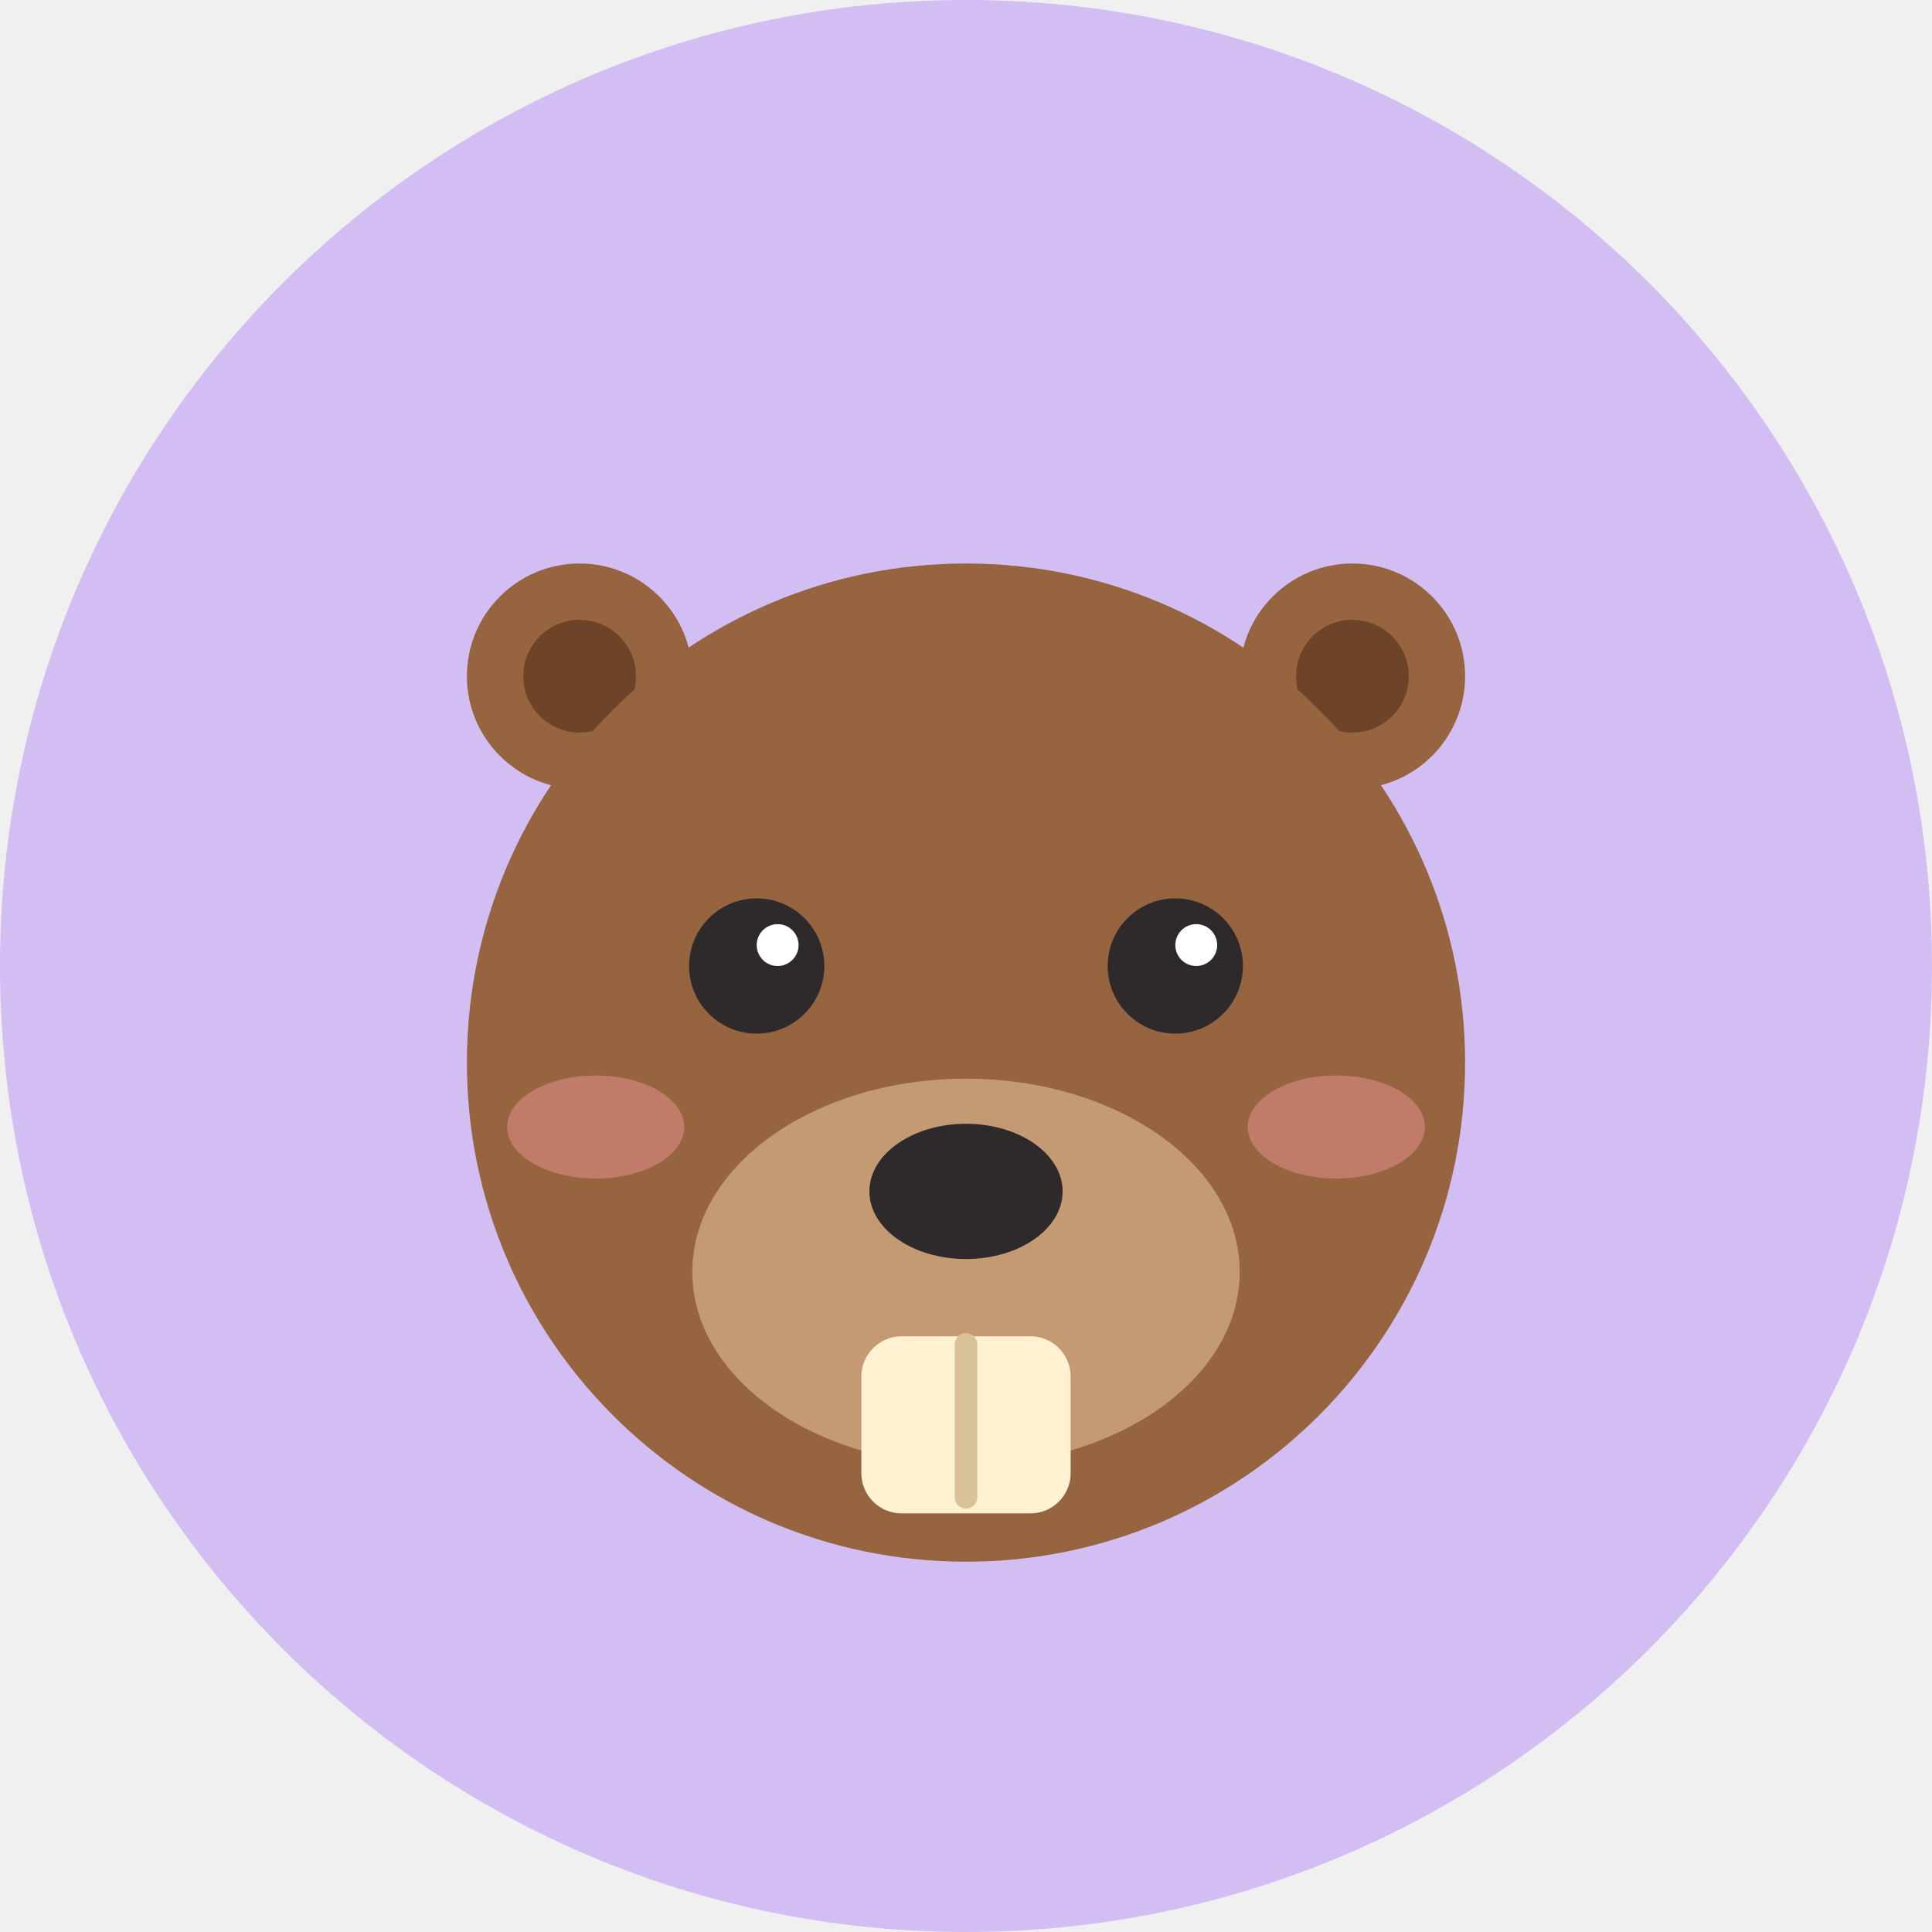
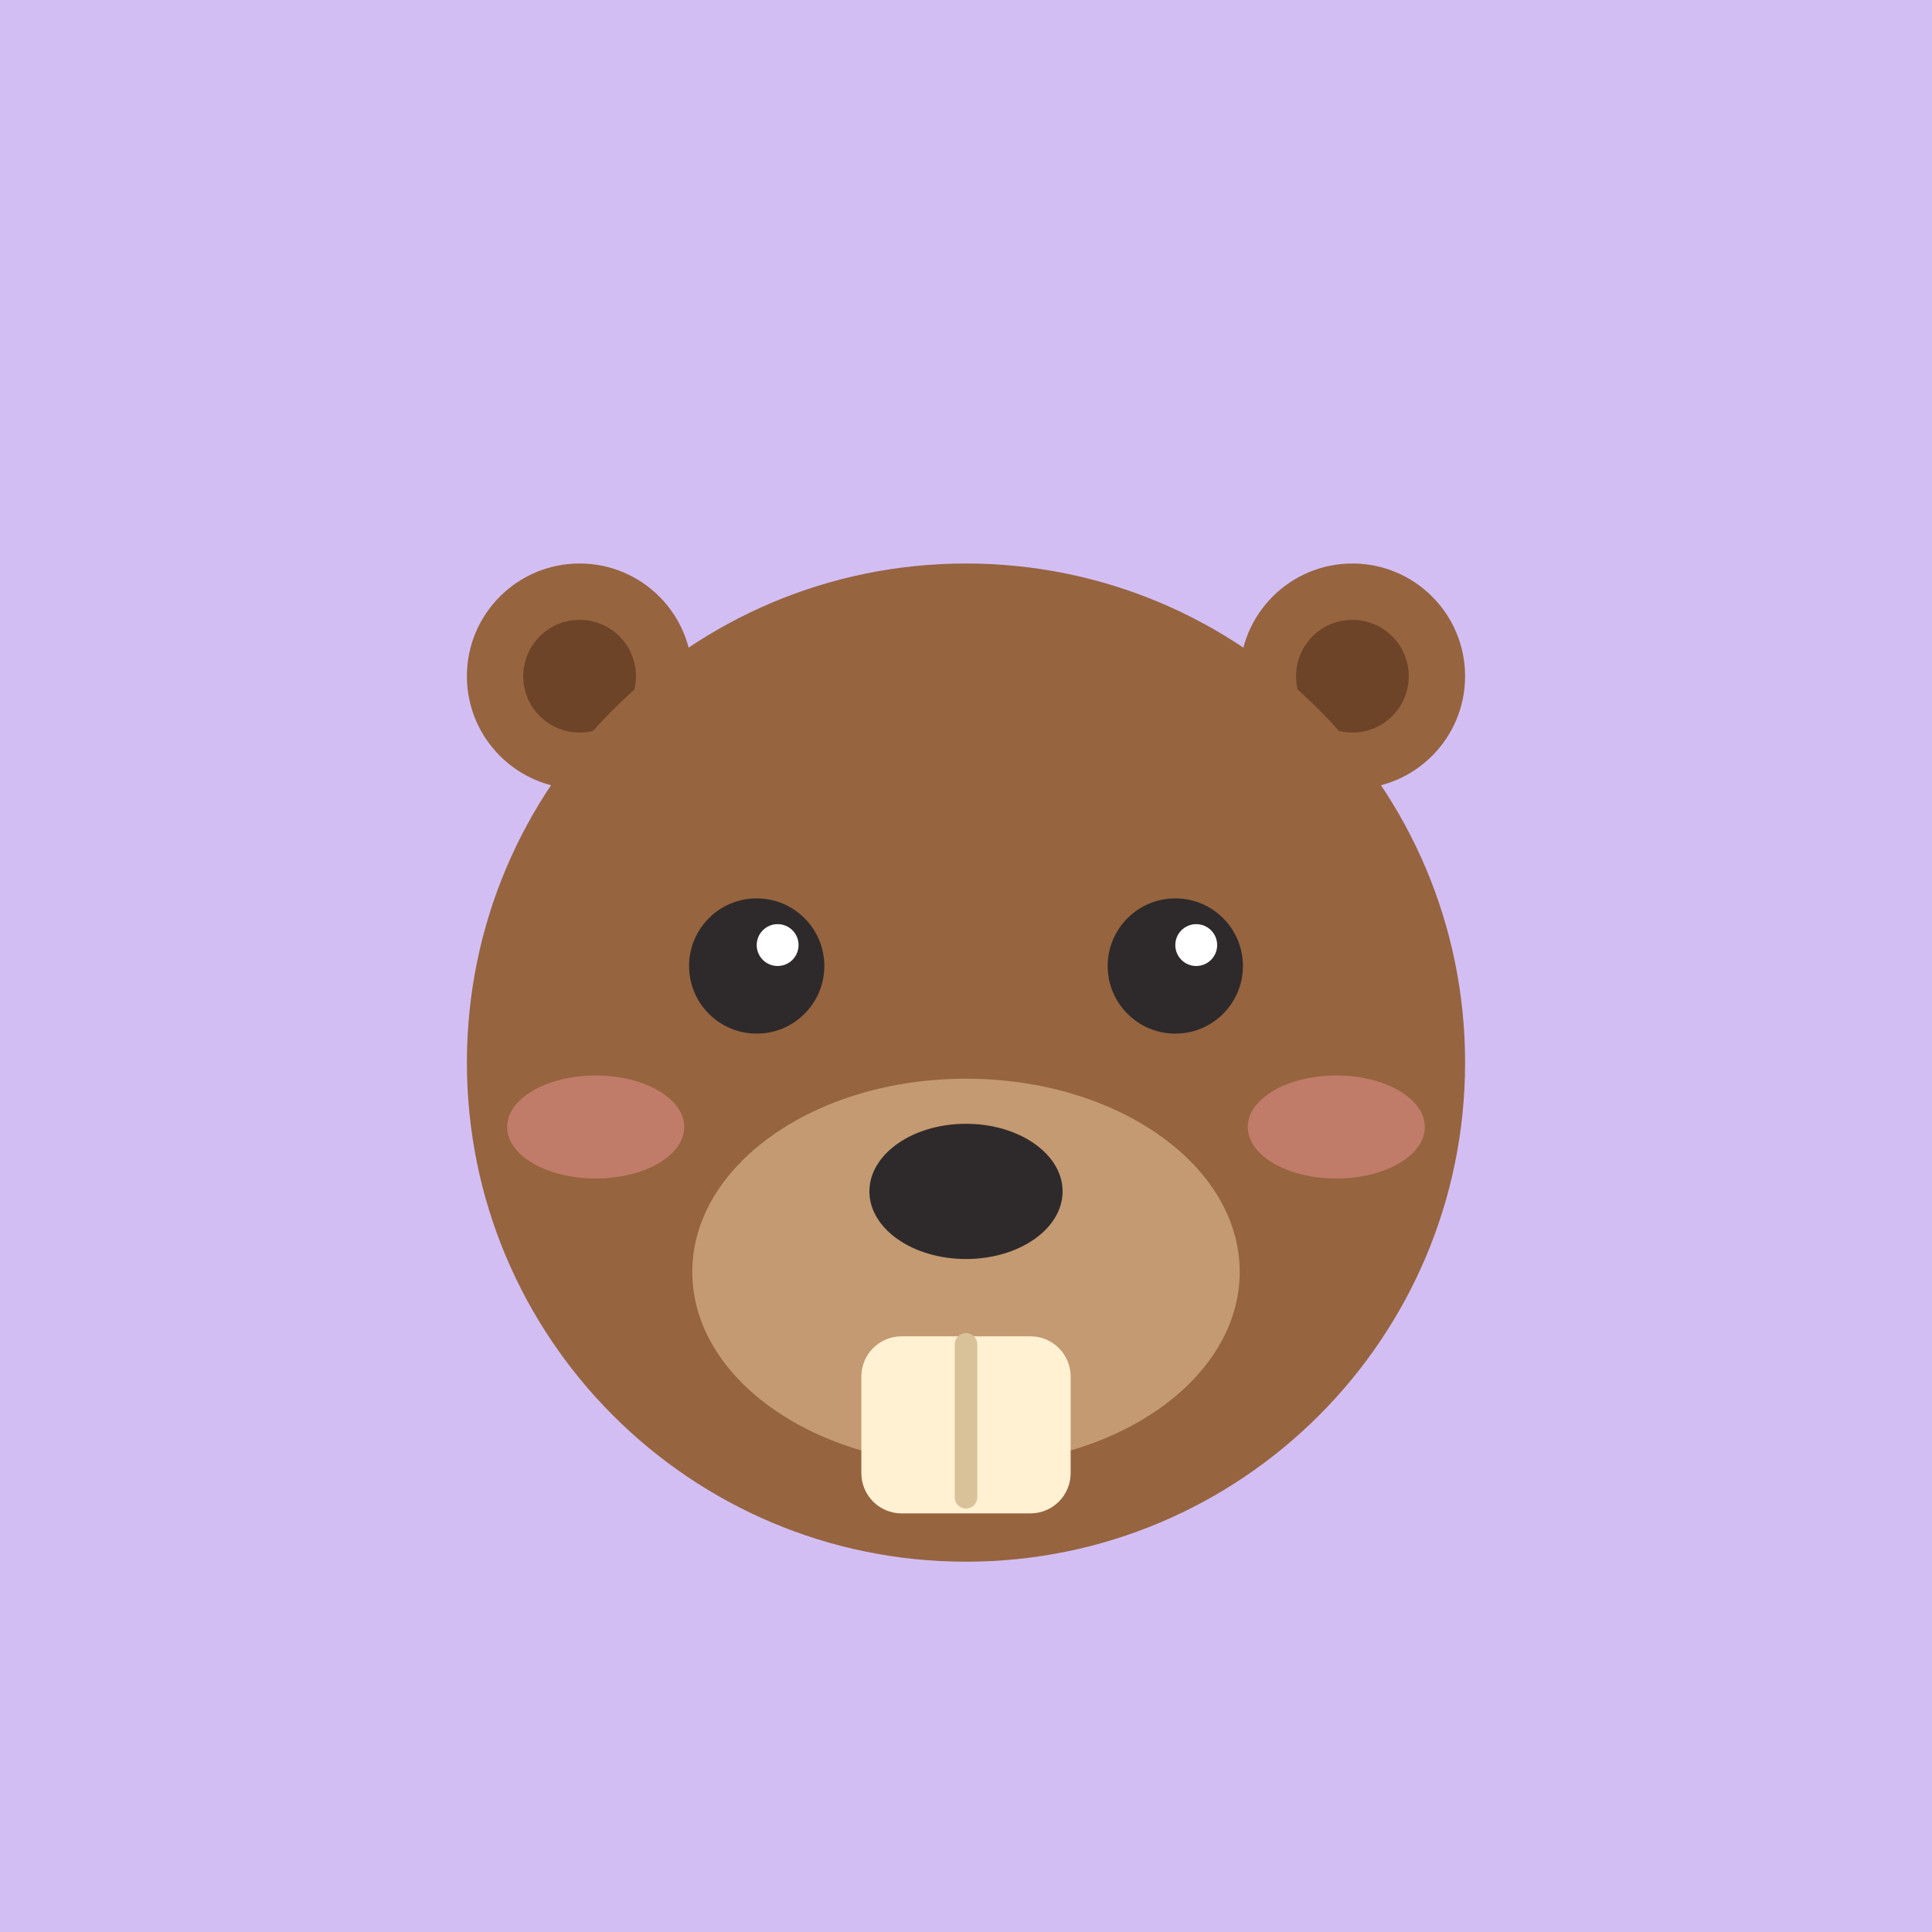
<svg xmlns="http://www.w3.org/2000/svg" viewBox="0 0 120 120" width="120" height="120">
-   <defs>
-     <clipPath id="clip-beaver-lav">
-       <circle cx="60" cy="60" r="60" />
-     </clipPath>
-   </defs>
-   <g clip-path="url(#clip-beaver-lav)">
-     <rect width="120" height="120" fill="#D3BEF4" />
-     <circle cx="36" cy="42" r="7" fill="#96643F" />
-     <circle cx="84" cy="42" r="7" fill="#96643F" />
-     <circle cx="36" cy="42" r="3.5" fill="#6E4428" />
-     <circle cx="84" cy="42" r="3.5" fill="#6E4428" />
-     <circle cx="60" cy="66" r="31" fill="#96643F" />
-     <ellipse cx="60" cy="79" rx="17" ry="12" fill="#C49A72" />
-     <circle cx="47" cy="60" r="4.2" fill="#2E2A2B" />
-     <circle cx="48.3" cy="58.7" r="1.3" fill="#FFFFFF" />
-     <circle cx="73" cy="60" r="4.2" fill="#2E2A2B" />
-     <circle cx="74.3" cy="58.7" r="1.3" fill="#FFFFFF" />
-     <ellipse cx="60" cy="74" rx="6" ry="4.2" fill="#2E2A2B" />
-     <rect x="53.5" y="83" width="13" height="11" rx="2.5" fill="#FFF1D2" />
-     <path d="M60 83.5 L60 93" fill="none" stroke="#D9C29A" stroke-width="1.4" stroke-linecap="round" stroke-linejoin="round" />
-     <g opacity=".45">
-       <ellipse cx="37" cy="70" rx="5.5" ry="3.2" fill="#F49A9A" />
-       <ellipse cx="83" cy="70" rx="5.5" ry="3.2" fill="#F49A9A" />
-     </g>
+   <rect width="120" height="120" fill="#D3BEF4" />
+   <circle cx="36" cy="42" r="7" fill="#96643F" />
+   <circle cx="84" cy="42" r="7" fill="#96643F" />
+   <circle cx="36" cy="42" r="3.5" fill="#6E4428" />
+   <circle cx="84" cy="42" r="3.5" fill="#6E4428" />
+   <circle cx="60" cy="66" r="31" fill="#96643F" />
+   <ellipse cx="60" cy="79" rx="17" ry="12" fill="#C49A72" />
+   <circle cx="47" cy="60" r="4.2" fill="#2E2A2B" />
+   <circle cx="48.3" cy="58.7" r="1.3" fill="#FFFFFF" />
+   <circle cx="73" cy="60" r="4.2" fill="#2E2A2B" />
+   <circle cx="74.3" cy="58.7" r="1.3" fill="#FFFFFF" />
+   <ellipse cx="60" cy="74" rx="6" ry="4.2" fill="#2E2A2B" />
+   <rect x="53.5" y="83" width="13" height="11" rx="2.5" fill="#FFF1D2" />
+   <path d="M60 83.5 L60 93" fill="none" stroke="#D9C29A" stroke-width="1.4" stroke-linecap="round" stroke-linejoin="round" />
+   <g opacity=".45">
+     <ellipse cx="37" cy="70" rx="5.5" ry="3.2" fill="#F49A9A" />
+     <ellipse cx="83" cy="70" rx="5.5" ry="3.2" fill="#F49A9A" />
  </g>
</svg>
